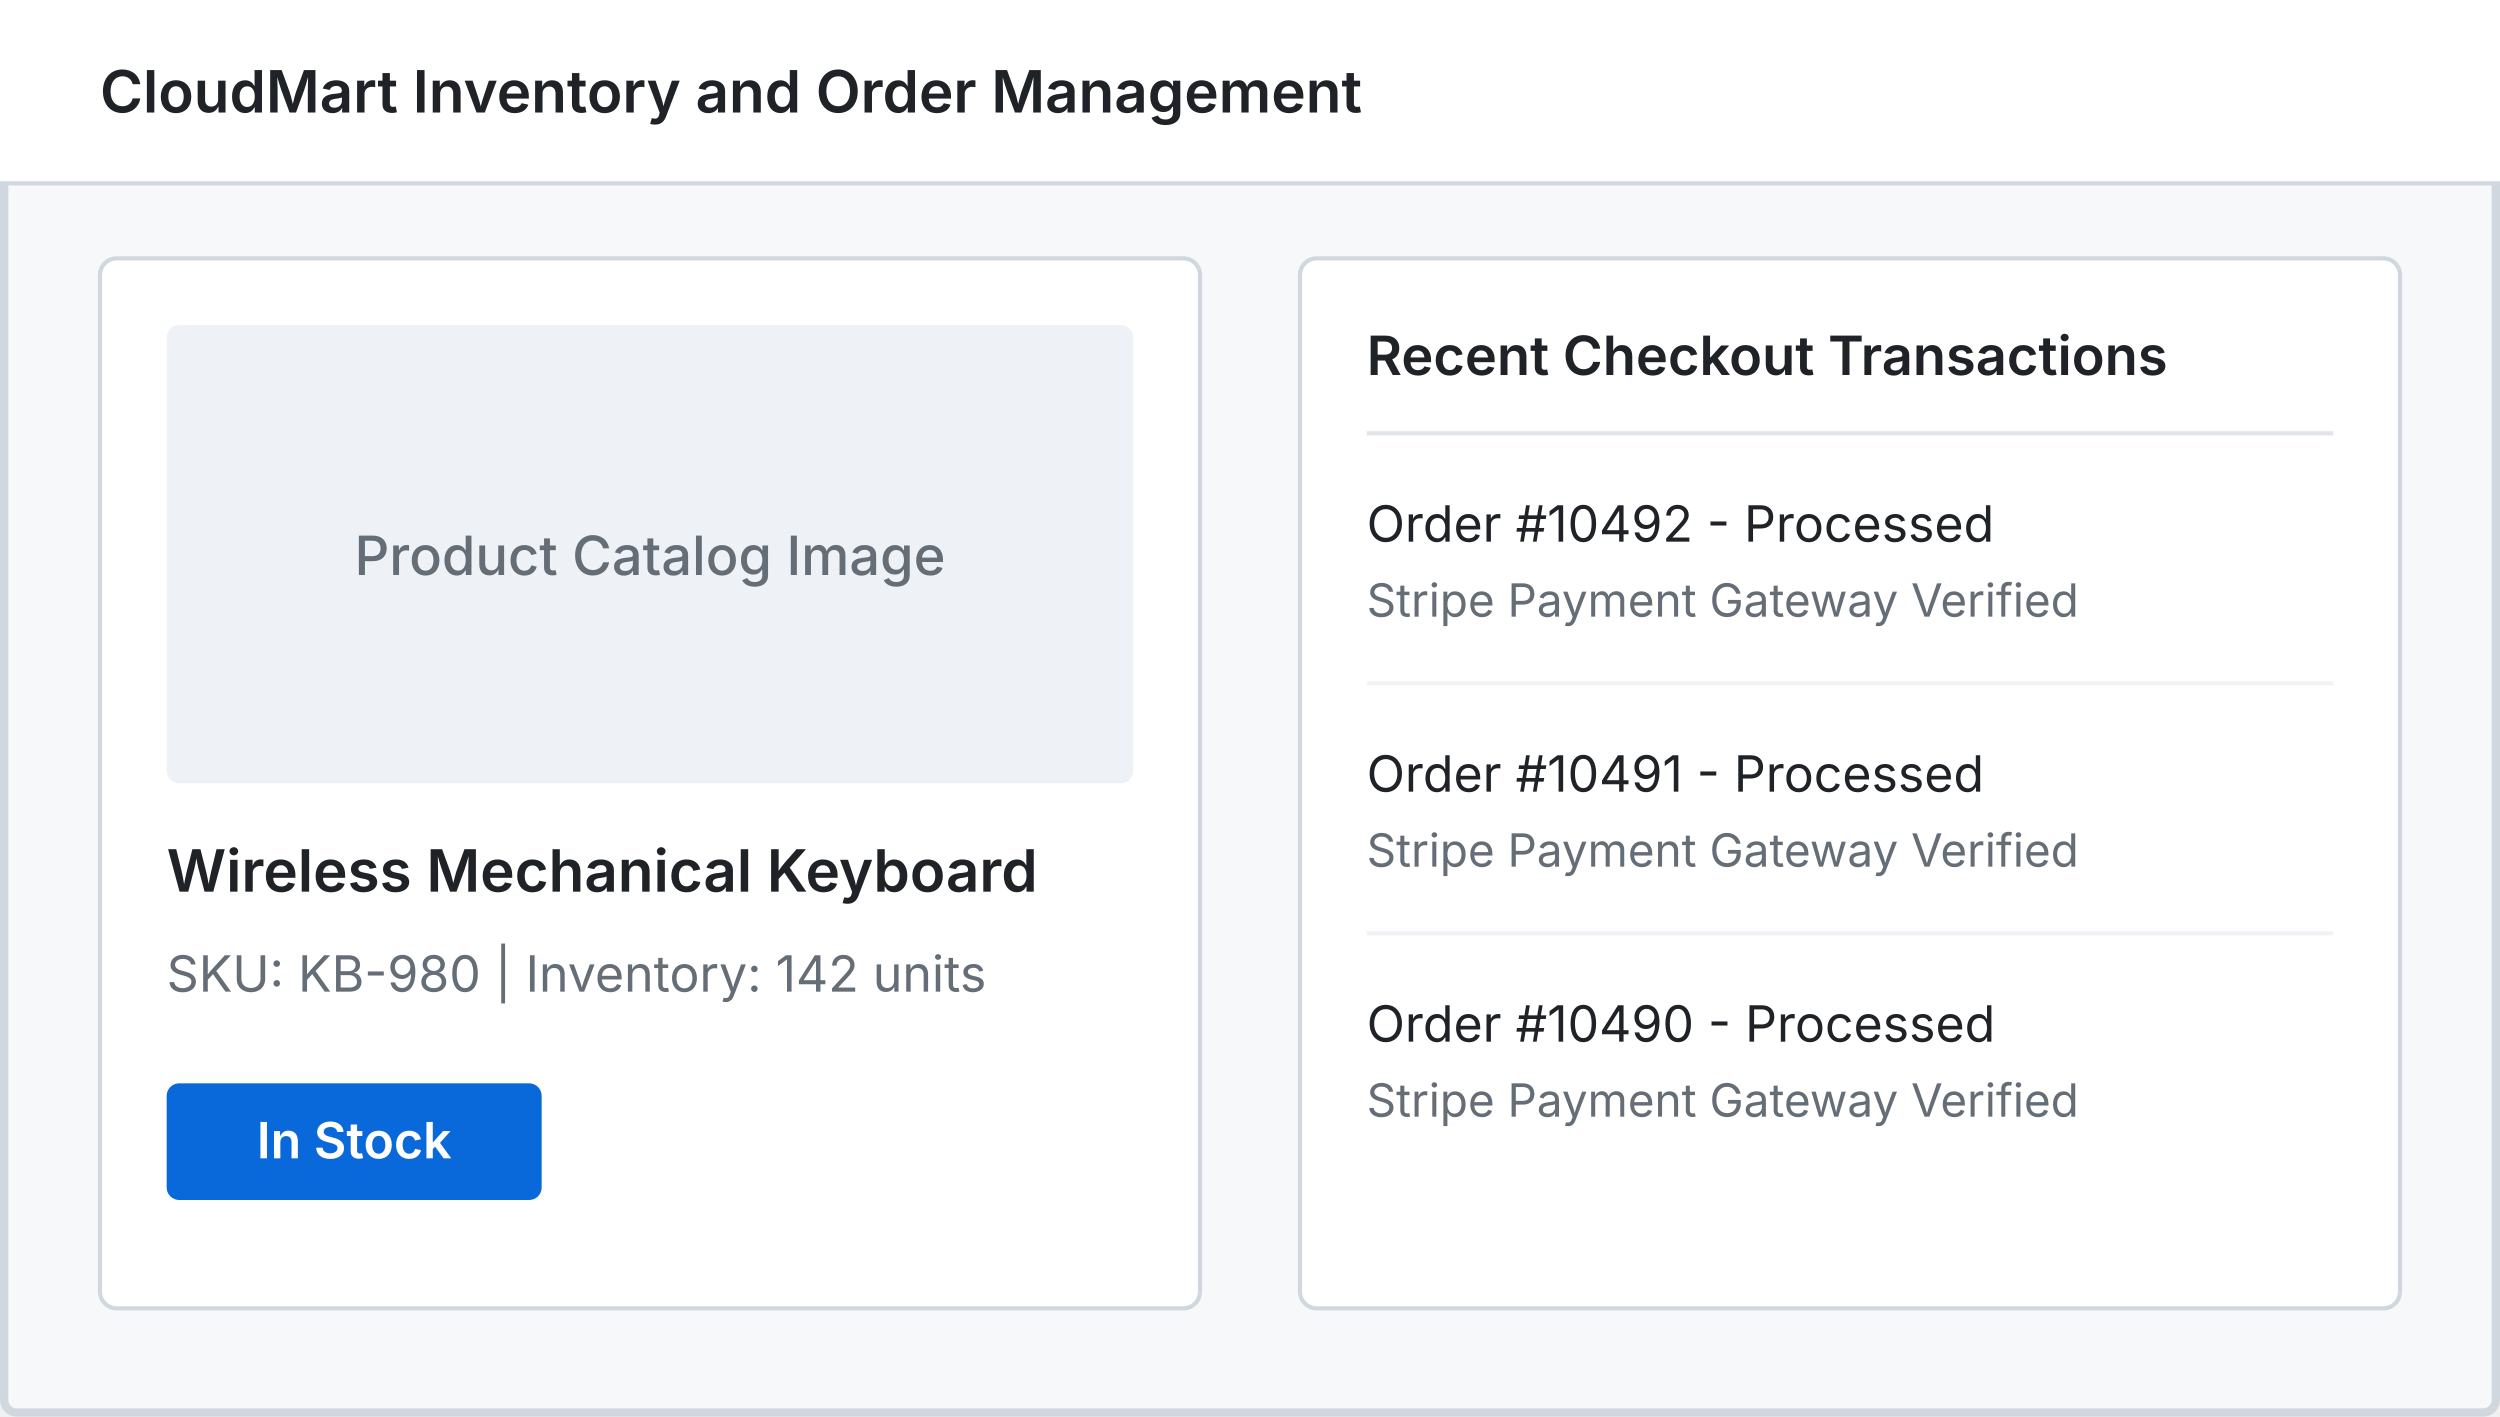
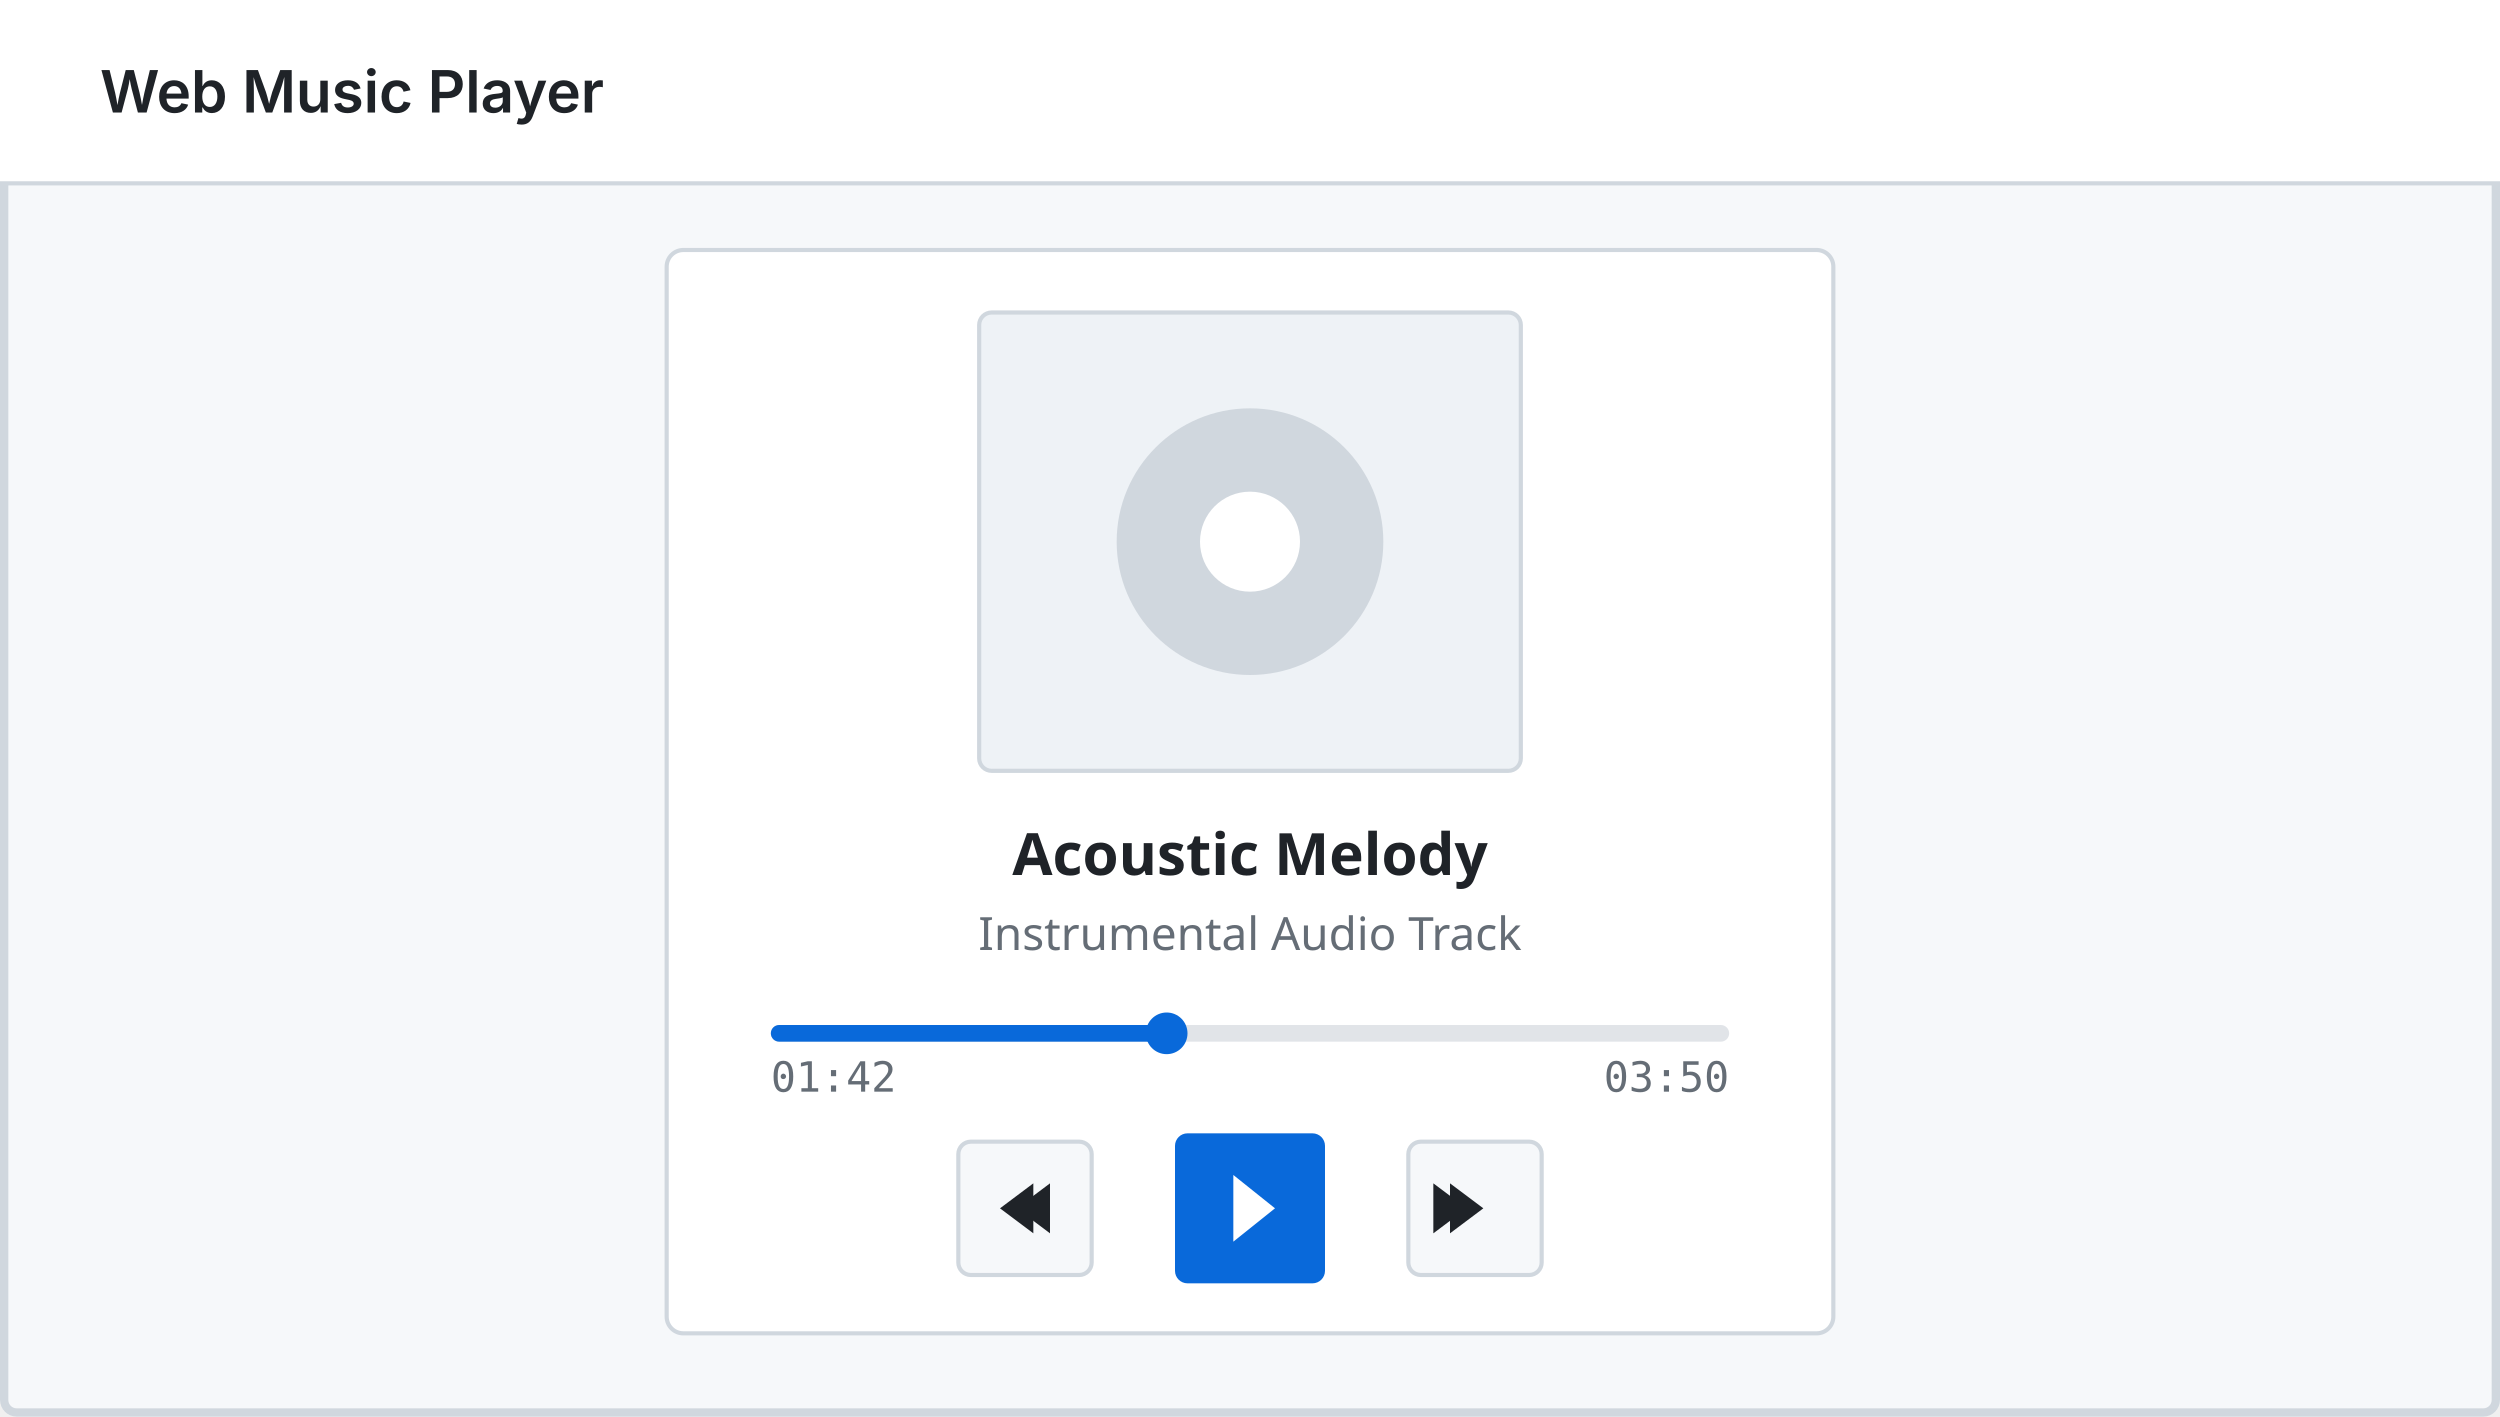
<svg xmlns="http://www.w3.org/2000/svg" viewBox="0 0 600 340" width="100%" height="100%">
  <rect width="600" height="340" rx="4" fill="#f6f8fa" />
  <rect x="1" y="1" width="598" height="338" rx="3" fill="none" stroke="#d0d7de" stroke-width="2" />
  <rect x="0" y="0" width="600" height="44" fill="#ffffff" />
  <line x1="0" y1="44" x2="600" y2="44" stroke="#d0d7de" stroke-width="1" />
-   <text x="24" y="27" font-family="system-ui, -apple-system, sans-serif" font-size="14" font-weight="600" fill="#1f2328">CloudMart Inventory and Order Management</text>
-   <rect x="24" y="62" width="264" height="252" rx="4" fill="#ffffff" stroke="#d0d7de" stroke-width="1" />
-   <rect x="40" y="78" width="232" height="110" rx="3" fill="#eef2f6" />
-   <text x="156" y="138" font-family="system-ui, -apple-system, sans-serif" font-size="13" font-weight="500" fill="#656d76" text-anchor="middle">Product Catalog Image</text>
-   <text x="40" y="214" font-family="system-ui, -apple-system, sans-serif" font-size="14" font-weight="600" fill="#1f2328">Wireless Mechanical Keyboard</text>
-   <text x="40" y="238" font-family="system-ui, -apple-system, sans-serif" font-size="12" fill="#656d76">SKU: KB-980 | Inventory: 142 units</text>
-   <rect x="40" y="260" width="90" height="28" rx="3" fill="#0969da" />
-   <text x="85" y="278" font-family="system-ui, -apple-system, sans-serif" font-size="12" font-weight="600" fill="#ffffff" text-anchor="middle">In Stock</text>
-   <rect x="312" y="62" width="264" height="252" rx="4" fill="#ffffff" stroke="#d0d7de" stroke-width="1" />
-   <text x="328" y="90" font-family="system-ui, -apple-system, sans-serif" font-size="13" font-weight="600" fill="#1f2328">Recent Checkout Transactions</text>
-   <line x1="328" y1="104" x2="560" y2="104" stroke="#e1e4e8" stroke-width="1" />
-   <text x="328" y="130" font-family="system-ui, -apple-system, sans-serif" font-size="12" fill="#1f2328">Order #10492 - Processed</text>
-   <text x="328" y="148" font-family="system-ui, -apple-system, sans-serif" font-size="11" fill="#656d76">Stripe Payment Gateway Verified</text>
-   <line x1="328" y1="164" x2="560" y2="164" stroke="#f0f2f5" stroke-width="1" />
-   <text x="328" y="190" font-family="system-ui, -apple-system, sans-serif" font-size="12" fill="#1f2328">Order #10491 - Processed</text>
-   <text x="328" y="208" font-family="system-ui, -apple-system, sans-serif" font-size="11" fill="#656d76">Stripe Payment Gateway Verified</text>
-   <line x1="328" y1="224" x2="560" y2="224" stroke="#f0f2f5" stroke-width="1" />
-   <text x="328" y="250" font-family="system-ui, -apple-system, sans-serif" font-size="12" fill="#1f2328">Order #10490 - Processed</text>
-   <text x="328" y="268" font-family="system-ui, -apple-system, sans-serif" font-size="11" fill="#656d76">Stripe Payment Gateway Verified</text>
+   <text x="24" y="27" font-family="system-ui, -apple-system, sans-serif" font-size="14" font-weight="600" fill="#1f2328">Web Music Player</text>
+   <rect x="160" y="60" width="280" height="260" rx="4" fill="#ffffff" stroke="#d0d7de" stroke-width="1" />
+   <rect x="235" y="75" width="130" height="110" rx="3" fill="#eef2f6" stroke="#d0d7de" stroke-width="1" />
+   <circle cx="300" cy="130" r="32" fill="#d0d7de" />
+   <circle cx="300" cy="130" r="12" fill="#ffffff" />
+   <text x="300" y="210" font-family="system-ui, sans-serif" font-size="14" font-weight="600" fill="#1f2328" text-anchor="middle">Acoustic Melody</text>
+   <text x="300" y="228" font-family="system-ui, sans-serif" font-size="11" fill="#656d76" text-anchor="middle">Instrumental Audio Track</text>
+   <rect x="185" y="246" width="230" height="4" rx="2" fill="#e1e4e8" />
+   <rect x="185" y="246" width="95" height="4" rx="2" fill="#0969da" />
+   <circle cx="280" cy="248" r="5" fill="#0969da" />
+   <text x="185" y="262" font-family="ui-monospace, monospace" font-size="10" fill="#656d76">01:42</text>
+   <text x="415" y="262" font-family="ui-monospace, monospace" font-size="10" fill="#656d76" text-anchor="end">03:50</text>
+   <rect x="230" y="274" width="32" height="32" rx="3" fill="#f6f8fa" stroke="#d0d7de" stroke-width="1" />
+   <polygon points="248,284 240,290 248,296" fill="#1f2328" />
+   <polygon points="252,284 244,290 252,296" fill="#1f2328" />
+   <rect x="282" y="272" width="36" height="36" rx="3" fill="#0969da" />
+   <polygon points="296,282 306,290 296,298" fill="#ffffff" />
+   <rect x="338" y="274" width="32" height="32" rx="3" fill="#f6f8fa" stroke="#d0d7de" stroke-width="1" />
+   <polygon points="348,284 356,290 348,296" fill="#1f2328" />
+   <polygon points="344,284 352,290 344,296" fill="#1f2328" />
</svg>
